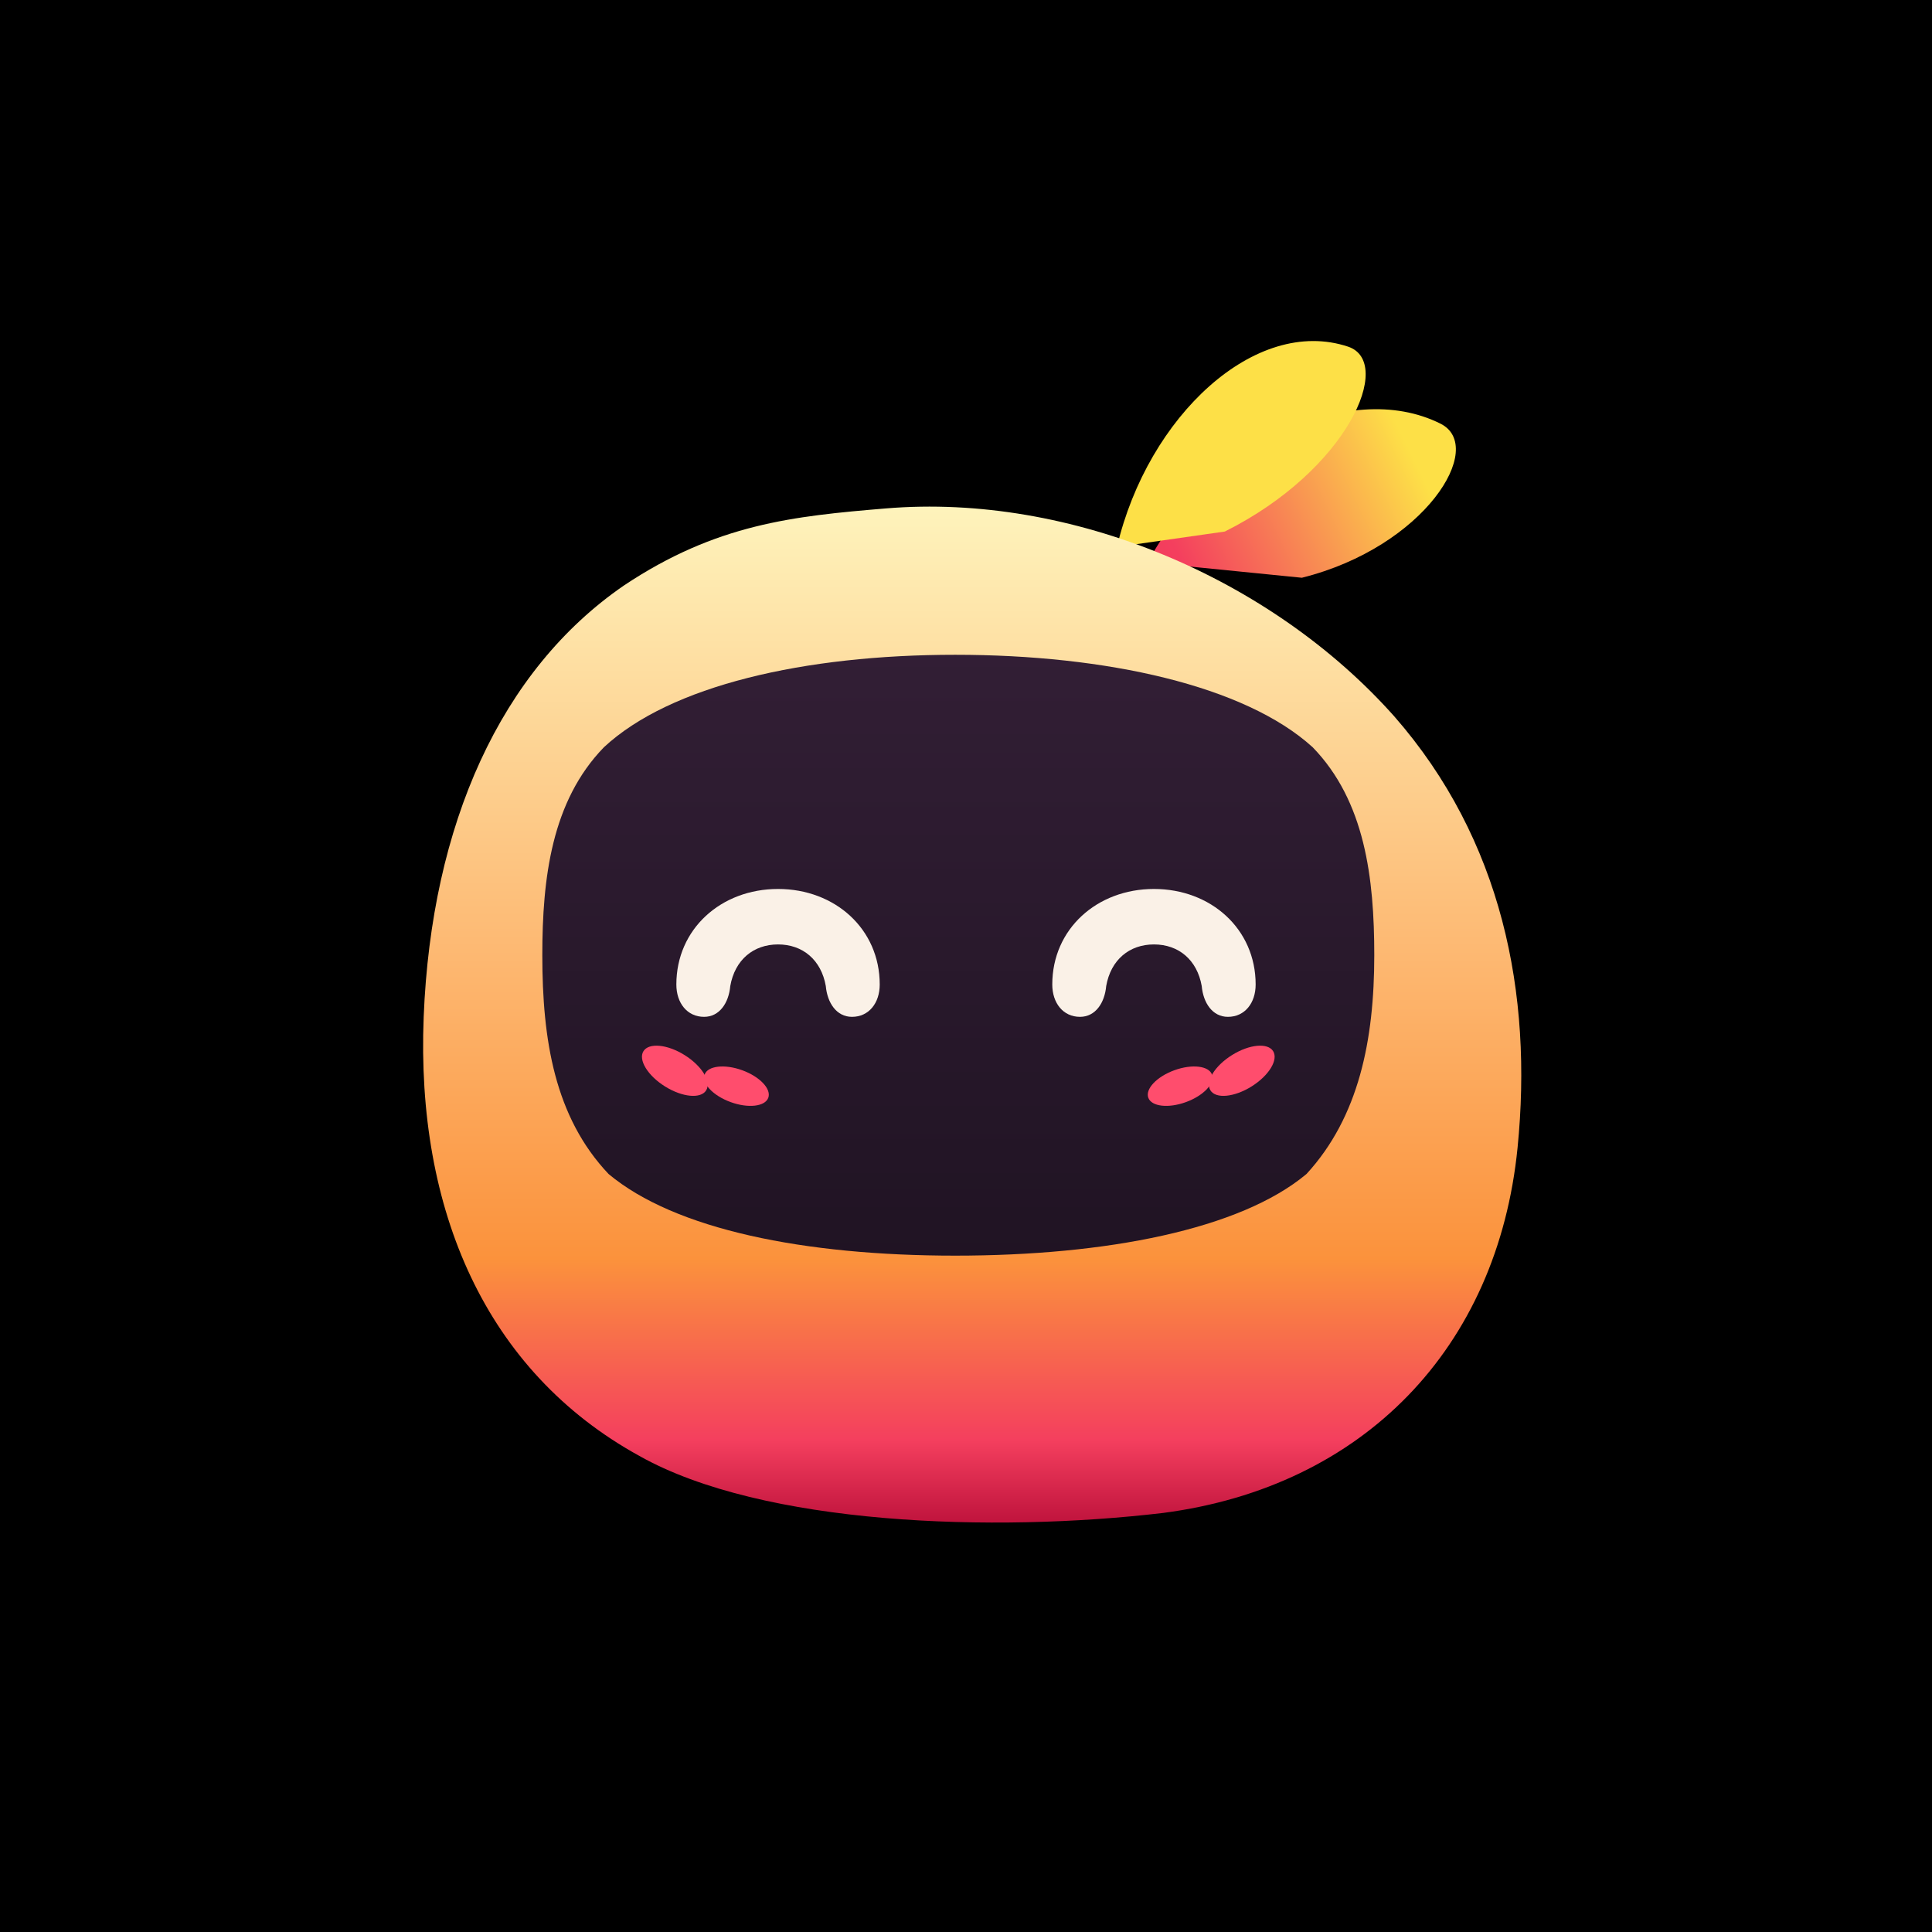
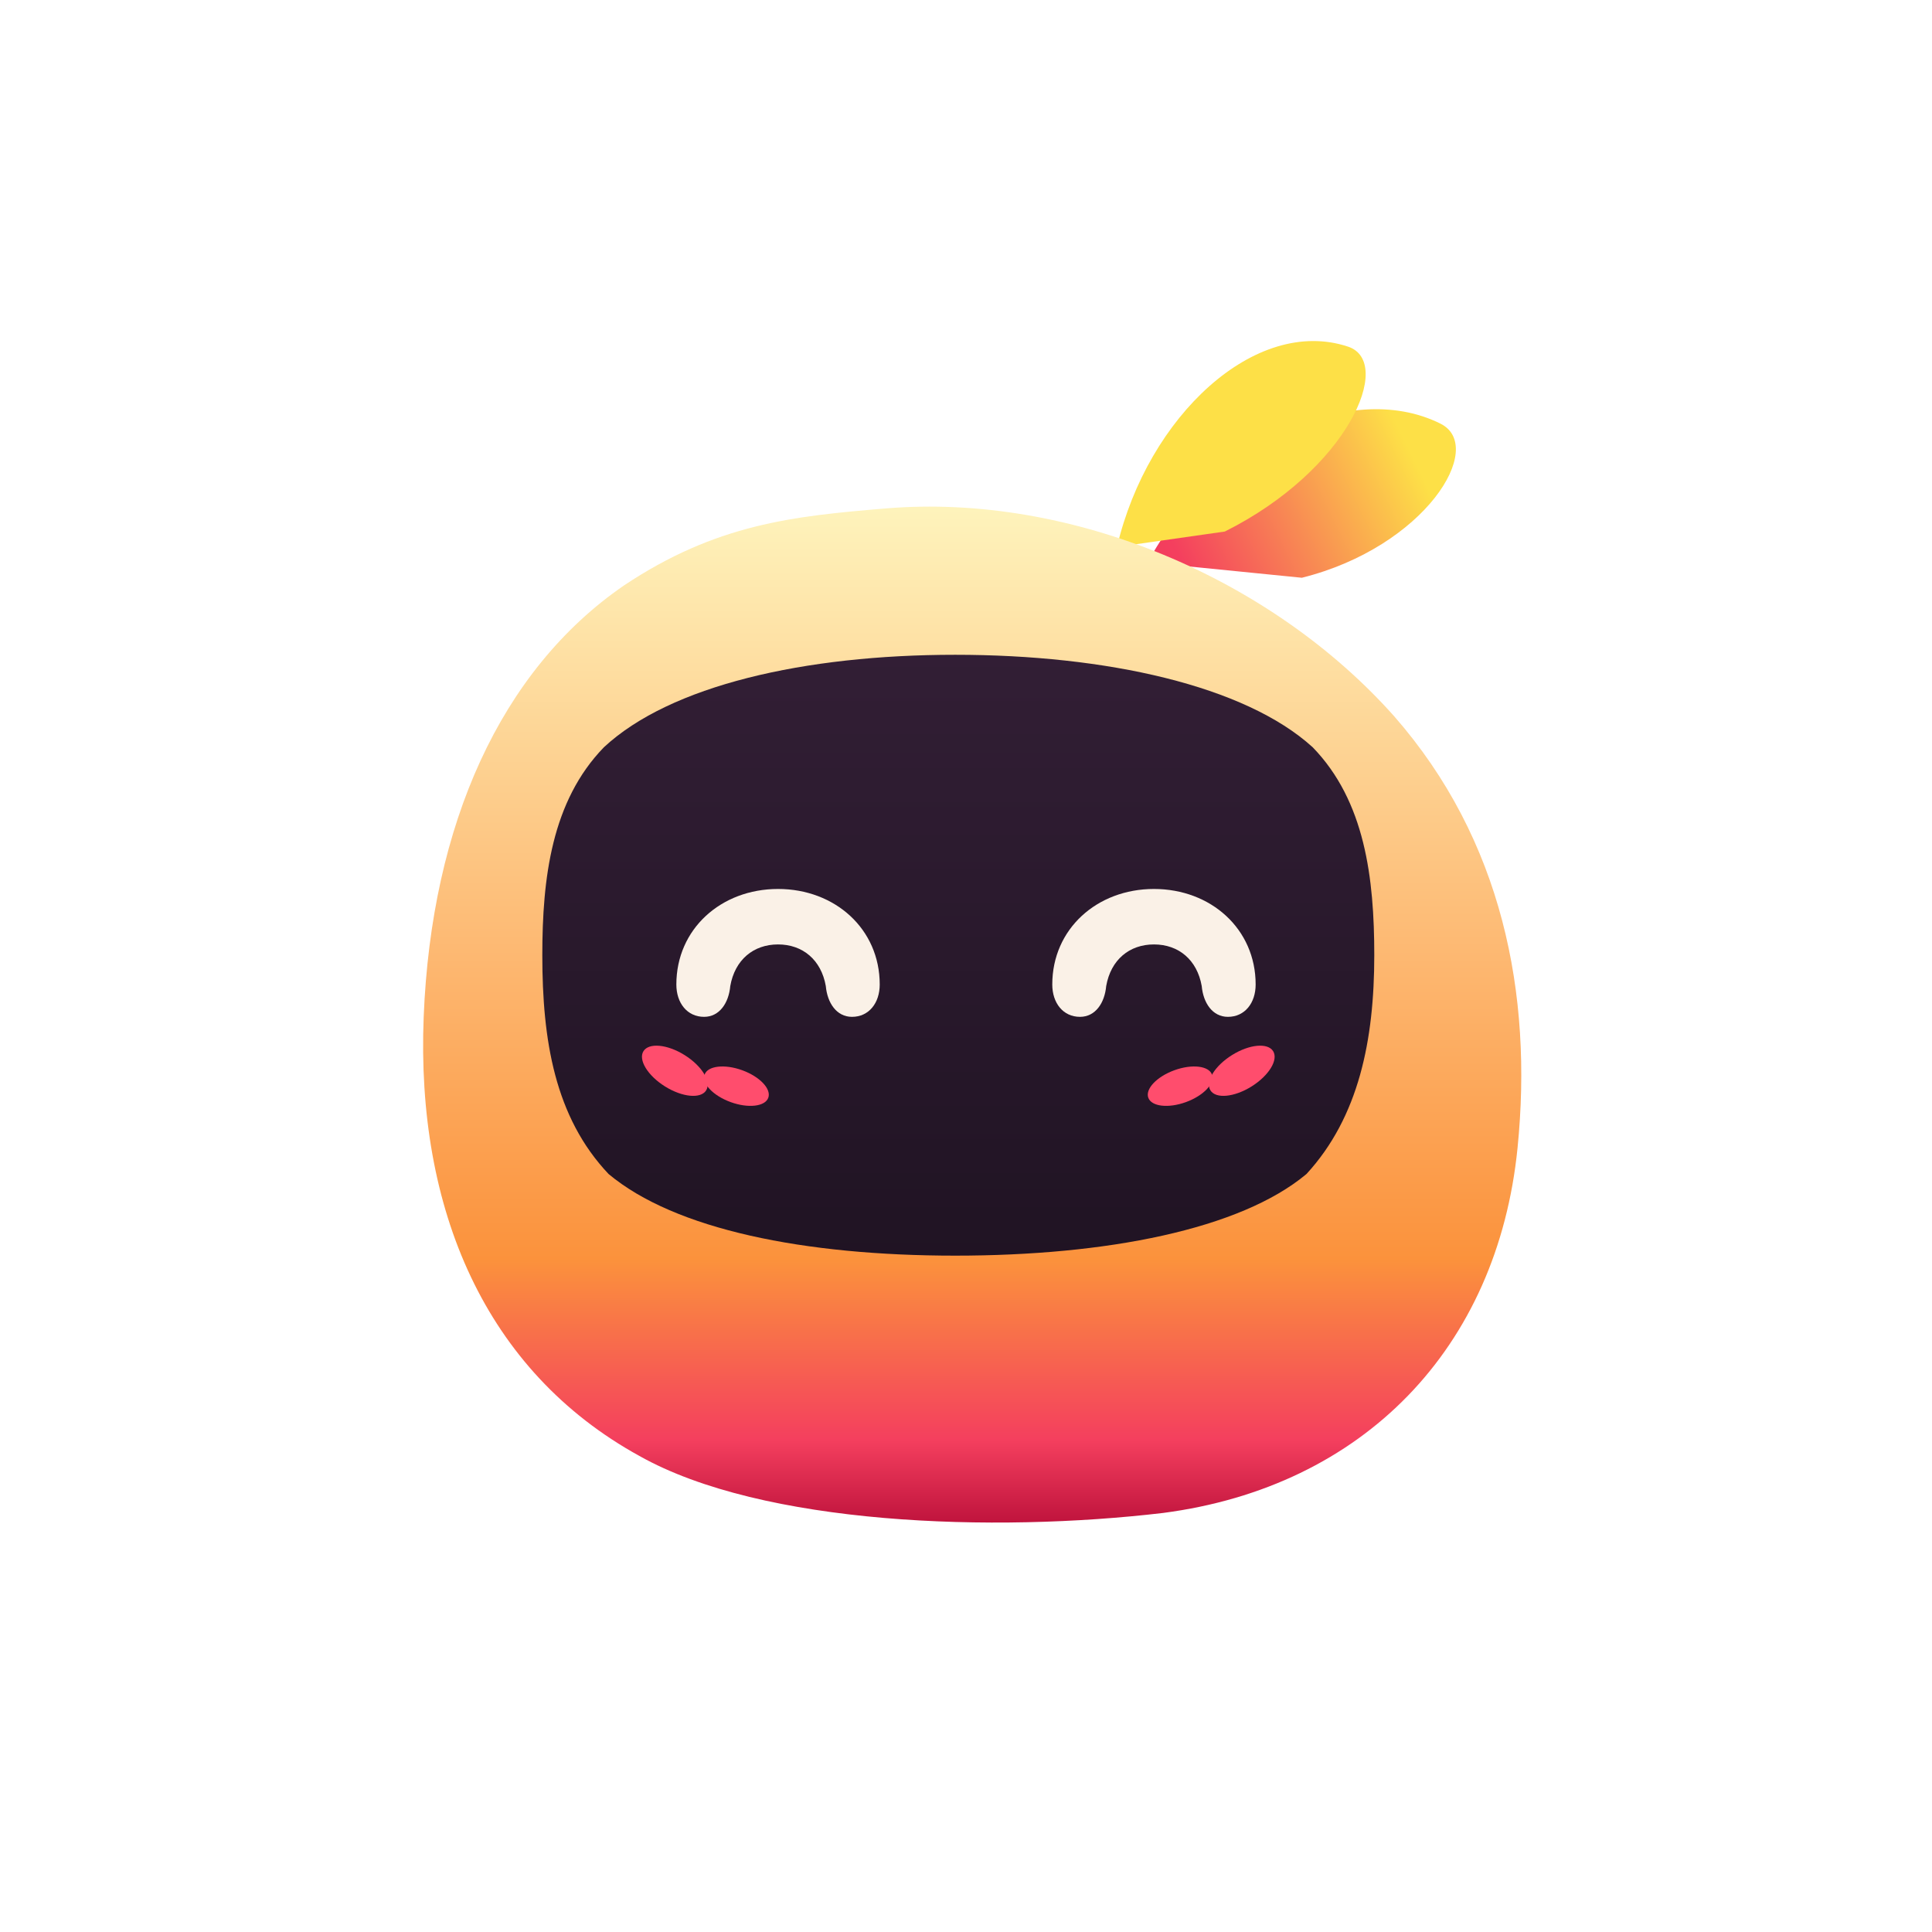
<svg xmlns="http://www.w3.org/2000/svg" id="mochi-char-14" viewBox="0 0 1254 1254" width="100%" height="100%">
  <defs>
    <linearGradient id="sproutGrad-14" x1="550" y1="380" x2="880" y2="220" gradientUnits="userSpaceOnUse">
      <stop offset="0%" stop-color="#E11D48" />
      <stop offset="55%" stop-color="#F43F5E" />
      <stop offset="100%" stop-color="#FDE047" />
    </linearGradient>
    <linearGradient id="bodyGrad-14" x1="627" y1="300" x2="627" y2="990" gradientUnits="userSpaceOnUse">
      <stop offset="0%" stop-color="#FEF9C3" />
      <stop offset="45%" stop-color="#FDBA74" />
      <stop offset="75%" stop-color="#FB923C" />
      <stop offset="92%" stop-color="#F43F5E" />
      <stop offset="100%" stop-color="#BE123C" />
    </linearGradient>
    <linearGradient id="visorGrad-14" x1="627" y1="400" x2="627" y2="860" gradientUnits="userSpaceOnUse">
      <stop offset="0%" stop-color="#331F36" />
      <stop offset="100%" stop-color="#1E1221" />
    </linearGradient>
    <style>
      #mochi-char-14 .body-part {
        transform-origin: 627px 985px;
        animation: breathe-14 3.9s cubic-bezier(0.45, 0.05, 0.55, 0.95) -1.68s infinite;
      }
      @keyframes breathe-14 {
        0%, 100% { transform: scale(1, 1) translateY(0px); }
        22% { transform: scale(1.018, 0.982) translateY(3px); }
        52% { transform: scale(0.982, 1.028) translateY(-10px); }
        70% { transform: scale(0.988, 1.020) translateY(-7px); }
        86% { transform: scale(1.010, 0.990) translateY(1.5px); }
      }
      #mochi-char-14 .sprout-part {
        transform-origin: 745px 365px;
        animation: sprout-14 3.9s ease-in-out -1.68s infinite;
      }
      @keyframes sprout-14 {
        0%, 100% { transform: rotate(0deg) translateY(0px); }
        25% { transform: rotate(-3.5deg) translateY(2px); }
        55% { transform: rotate(4.5deg) translateY(-9px); }
        80% { transform: rotate(-2deg) translateY(1px); }
      }
      #mochi-char-14 .visor-part {
        transform-origin: 627px 615px;
        animation: visor-14 3.9s cubic-bezier(0.45, 0.05, 0.55, 0.95) -1.68s infinite;
      }
      @keyframes visor-14 {
        0%, 100% { transform: translateY(0px) scale(1); }
        22% { transform: translateY(2px) scale(1.004, 0.996); }
        52% { transform: translateY(-8px) scale(0.996, 1.006); }
        86% { transform: translateY(1px); }
      }
      #mochi-char-14 .face-part {
        transform-origin: 627px 615px;
        animation: glance-14 9.8s ease-in-out -1.68s infinite;
      }
      @keyframes glance-14 {
        0%, 25%, 100% { transform: translate(0px, 0px); }
        30%, 44% { transform: translate(-5px, -3px); }
        48%, 68% { transform: translate(0px, 0px); }
        73%, 86% { transform: translate(5px, -3px); }
      }
      #mochi-char-14 .eye {
        transform-box: fill-box;
        transform-origin: center 65%;
        animation: blink-14 7.6s -1.68s infinite;
      }
      @keyframes blink-14 {
        0%, 68%, 74%, 100% { transform: scaleY(1); }
        71% { transform: scaleY(0.08) translateY(6px); }
      }
    </style>
  </defs>
-   <rect width="1254" height="1254" fill="#000000" />
  <g>
    <g class="sprout-part">
      <path d="M 745 365 C 785 290, 875 245, 935 275 C 965 290, 925 355, 845 375 Z" fill="url(#sproutGrad-14)" />
      <path d="M 725 355 C 745 270, 815 205, 875 225 C 905 235, 875 305, 795 345 Z" fill="#FDE047" />
    </g>
    <g class="body-part">
      <path d="M 575 330 C 695 320, 825 375, 905 465 C 975 545, 995 645, 985 745 C 972 875, 885 965, 755 982 C 645 995, 495 990, 415 945 C 315 890, 270 785, 275 660 C 280 535, 325 435, 405 380 C 465 340, 515 335, 575 330 Z" fill="url(#bodyGrad-14)" />
    </g>
    <path class="visor-part" d="M 620 425 C 718 425, 808 445, 852 485 C 886 520, 892 570, 892 620 C 892 675, 882 725, 848 762 C 805 798, 718 815, 620 815 C 522 815, 438 798, 395 762 C 360 725, 352 675, 352 620 C 352 570, 358 520, 392 485 C 435 445, 522 425, 620 425 Z" fill="url(#visorGrad-14)" />
    <g class="face-part">
      <g fill="#FAF1E7">
        <g transform="translate(0, 5)">
          <path class="eye" d="M 457 655 C 446 655, 439 646, 439 634 C 439 598, 468 572, 505 572 C 542 572, 571 598, 571 634 C 571 646, 564 655, 553 655 C 543 655, 537 646, 536 635 C 533 618, 521 608, 505 608 C 489 608, 477 618, 474 635 C 473 646, 467 655, 457 655 Z" />
          <path class="eye" d="M 797 655 C 808 655, 815 646, 815 634 C 815 598, 786 572, 749 572 C 712 572, 683 598, 683 634 C 683 646, 690 655, 701 655 C 711 655, 717 646, 718 635 C 721 618, 733 608, 749 608 C 765 608, 777 618, 780 635 C 781 646, 787 655, 797 655 Z" />
        </g>
      </g>
      <g fill="#FF4D6D">
        <ellipse cx="438" cy="695" rx="24" ry="12" transform="rotate(32 438 695)" />
        <ellipse cx="478" cy="705" rx="22" ry="11" transform="rotate(20 478 705)" />
        <ellipse cx="806" cy="695" rx="24" ry="12" transform="rotate(-32 806 695)" />
        <ellipse cx="766" cy="705" rx="22" ry="11" transform="rotate(-20 766 705)" />
      </g>
    </g>
  </g>
</svg>
